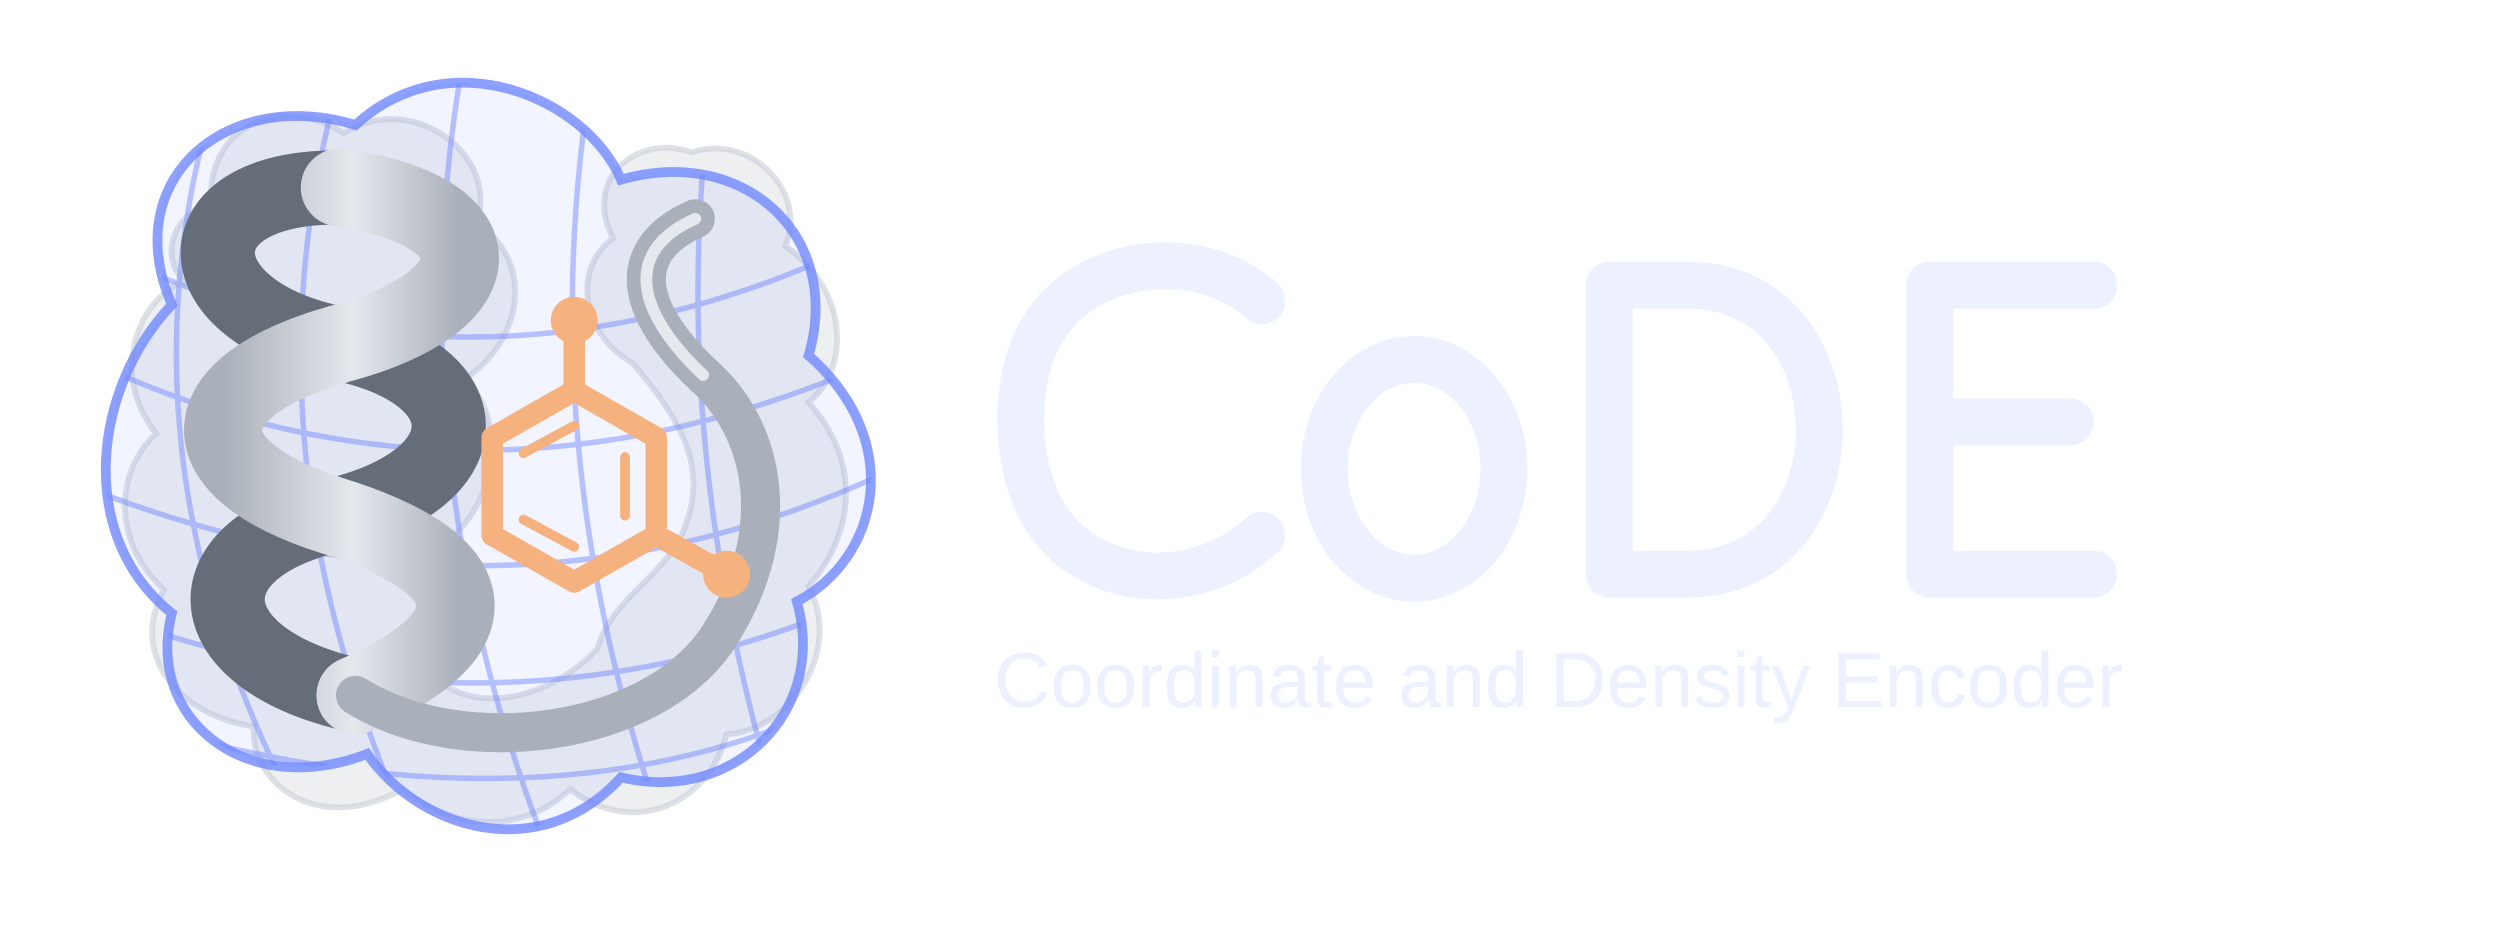
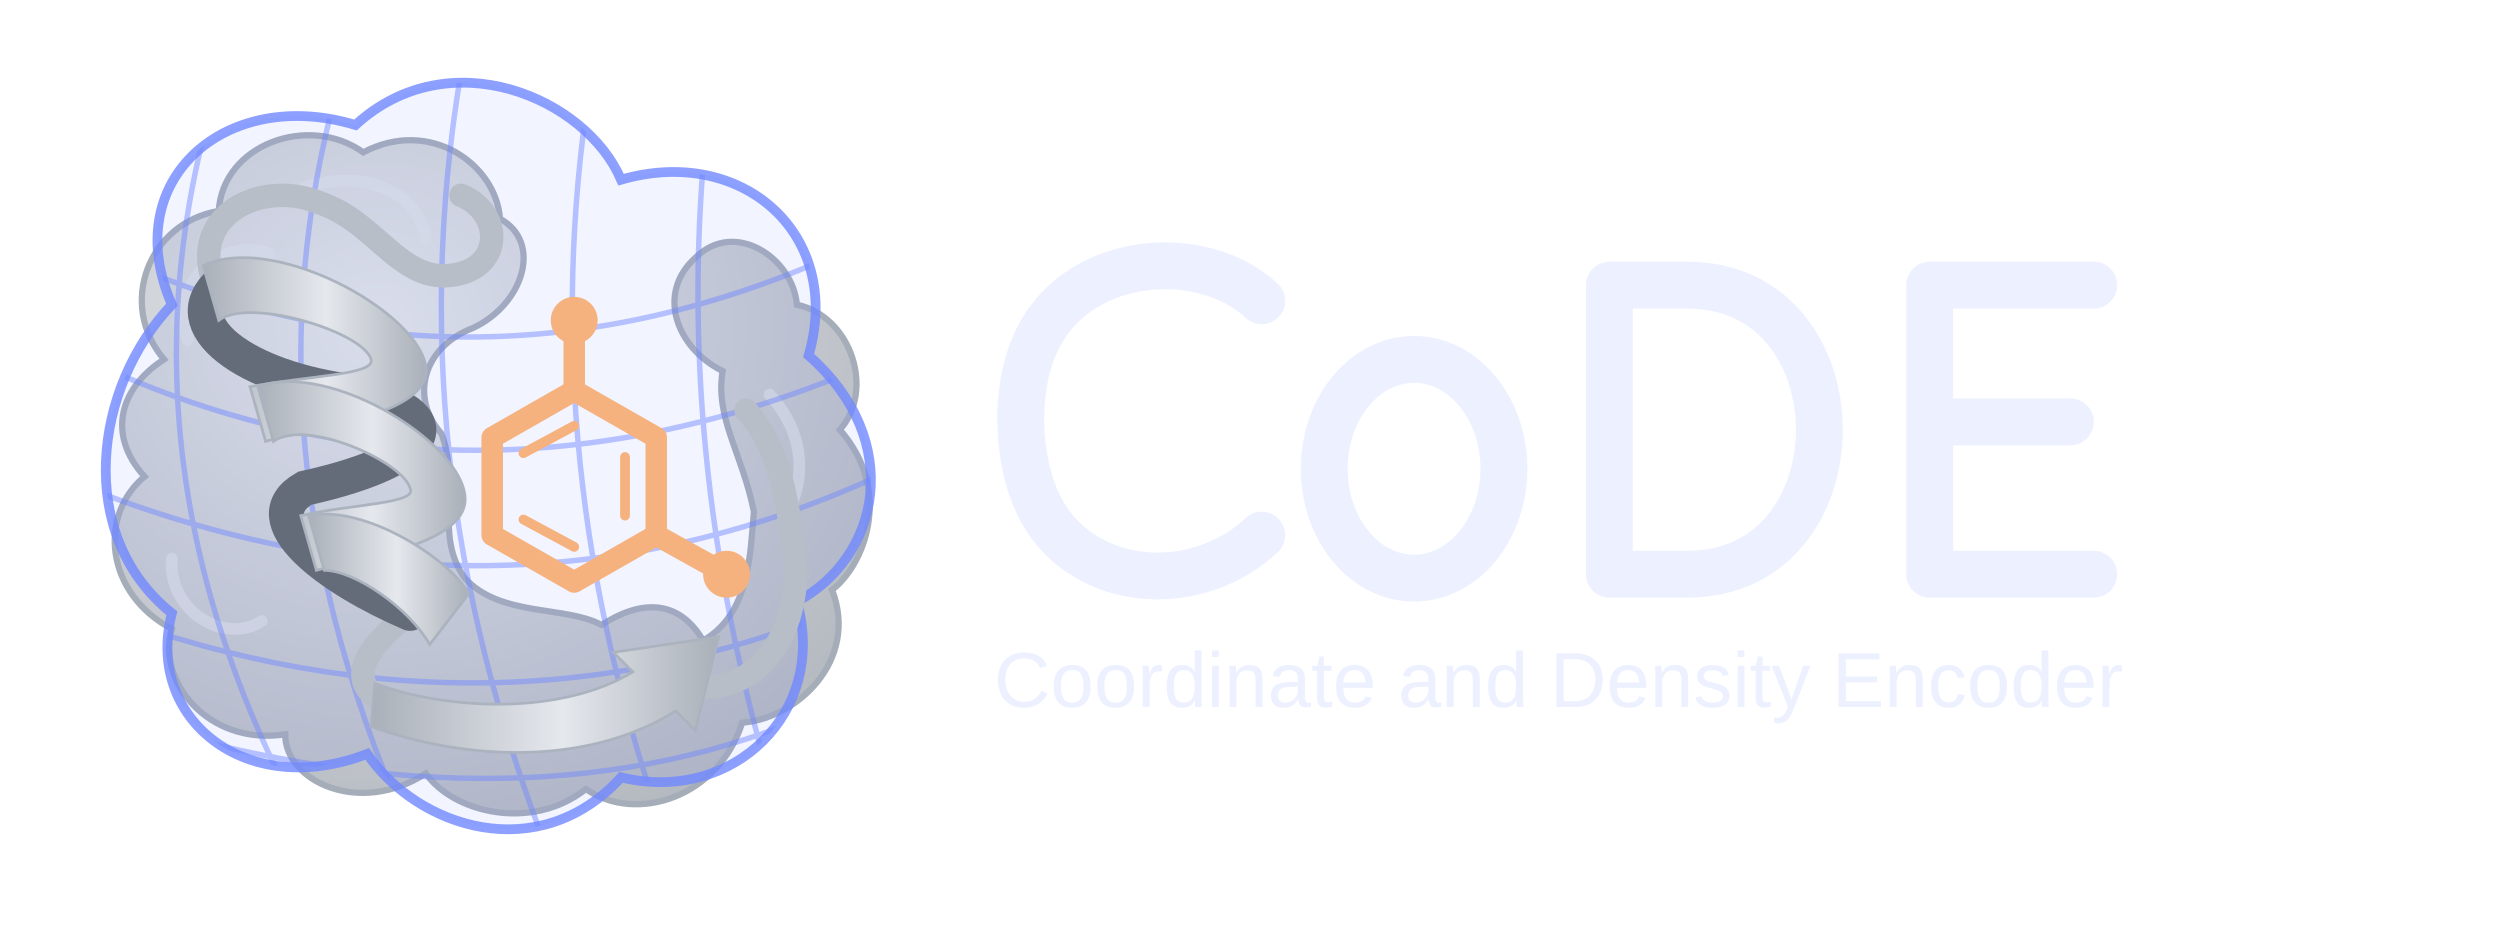
<svg xmlns="http://www.w3.org/2000/svg" width="640" height="240" viewBox="0 0 640 240" role="img" aria-labelledby="title desc">
  <defs>
+     <radialGradient id="protein-surface" cx=".35" cy=".28" r=".8">
+       <stop stop-color="#CDD1D8" />
+       <stop offset="1" stop-color="#777F8C" />
+     </radialGradient>
    <linearGradient id="ribbon" x1="0" y1="0" x2="1" y2="0">
      <stop stop-color="#AAB0B9" />
      <stop offset=".55" stop-color="#E5E8ED" />
      <stop offset="1" stop-color="#AAB0B9" />
    </linearGradient>
    <path id="envelope" d="M44 78 C30 46 58 22 91 32 C115 10 150 25 159 46 C190 37 216 60 207 91 C232 113 225 143 204 154 C212 182 188 206 159 199 C138 222 107 212 94 193 C63 205 37 184 44 157 C19 137 24 99 44 78Z" />
    <clipPath id="density">
      <use href="#envelope" />
    </clipPath>
  </defs>
-   <path d="M54 52 C53 32 72 24 88 34 C106 23 128 40 122 57 C137 67 134 87 119 97 C131 109 126 130 114 139 C131 149 124 167 112 174 C124 184 143 177 153 166 C157 152 172 147 176 133 C181 118 173 106 162 93 C148 85 147 68 157 61 C149 46 163 34 177 39 C192 34 207 49 201 63 C217 74 218 94 207 103 C223 121 216 140 207 150 C216 167 202 187 186 188 C181 207 161 214 146 202 C131 216 112 210 103 202 C82 214 64 201 65 186 C45 183 33 167 42 151 C28 138 30 120 40 111 C28 96 35 77 47 72 C40 64 46 54 54 52Z" fill="#BFC4CC" fill-opacity=".28" stroke="#CDD2DA" stroke-opacity=".65" stroke-width="1.5" />
+   <path d="M42 92 C30 78 38 57 56 54 C57 37 79 29 93 39 C110 30 127 42 128 56 C139 62 134 78 121 84 C108 89 105 102 113 111 C118 124 111 137 119 148 C128 158 145 155 154 160 C168 151 176 157 180 164 C192 157 192 142 193 131 C190 116 183 107 185 95 C173 89 168 75 178 66 C188 56 203 66 204 78 C218 81 224 100 215 110 C229 126 221 145 213 151 C220 169 204 184 190 185 C184 204 163 211 150 202 C136 213 116 208 109 198 C92 209 73 200 73 188 C53 191 40 174 44 161 C27 152 25 132 37 122 C27 111 31 99 42 92Z" fill="url(#protein-surface)" fill-opacity=".55" stroke="#A5ADB9" stroke-width="1.6" />
+   <path d="M48 87 C43 69 60 61 69 65 M78 48 C93 43 107 49 109 61 M44 143 C43 157 58 165 67 159 M119 187 C133 196 145 187 147 180 M197 101 C208 113 205 126 201 132" fill="none" stroke="#DFE3E9" stroke-opacity=".6" stroke-width="3" stroke-linecap="round" />
  <use href="#envelope" fill="#7188FF" fill-opacity=".09" stroke="#7188FF" stroke-width="2.5" stroke-opacity=".8" />
  <g clip-path="url(#density)" fill="none" stroke="#7188FF" stroke-width="1.4" opacity=".48">
    <path d="M21 62 Q122 112 227 59 M20 91 Q123 141 234 88 M20 124 Q130 168 231 119 M26 157 Q129 195 224 152 M34 185 Q135 215 210 182" />
    <path d="M57 18 Q24 119 83 220 M88 17 Q58 117 110 224 M119 13 Q100 116 141 220 M151 22 Q136 118 171 216 M181 32 Q172 115 198 203" />
  </g>
-   <path d="M86 48 C45 48 46 80 87 88 C125 96 124 123 85 132 C47 141 50 169 91 178" fill="none" stroke="#656D79" stroke-width="19" stroke-linecap="round" />
-   <path d="M87 48 C128 54 128 77 87 88 C48 99 47 120 85 132 C124 144 128 162 91 178" fill="none" stroke="url(#ribbon)" stroke-width="20" stroke-linecap="round" />
-   <path d="M91 178 C118 195 167 189 184 163 C202 135 195 109 180 96 C162 79 160 64 178 56" fill="none" stroke="#AAB0B9" stroke-width="10" stroke-linecap="round" />
-   <path d="M180 96 C162 79 160 64 178 56" fill="none" stroke="#E5E8ED" stroke-width="3" stroke-linecap="round" />
+   <path d="M54 70 C50 54 68 46 82 52 C97 57 103 74 118 70 C129 67 128 54 118 50 M105 157 C93 166 88 175 99 180 M178 176 C199 177 206 155 203 139 C201 125 199 114 191 105" fill="none" stroke="#B8BEC7" stroke-width="6" stroke-linecap="round" />
+   <path d="M58 71 C43 82 61 96 88 100 C116 105 114 117 78 125 C64 133 84 148 105 157" fill="none" stroke="#636C78" stroke-width="9" stroke-linecap="round" />
+   <g fill="url(#ribbon)" stroke="#ABB3BF" stroke-width=".7">
+     <path d="M52 68 C71 59 111 82 109 96 C107 107 77 110 68 113 L64 99 C80 96 96 96 95 92 C93 85 64 76 56 82 Z" />
+     <path d="M66 99 C85 92 121 115 119 129 C117 140 91 143 81 146 L77 132 C90 129 107 129 105 125 C103 118 78 107 70 113 Z" />
+     <path d="M79 132 C94 129 116 144 120 152 L110 165 C105 156 91 146 83 146 Z" />
+     <path d="M96 175 C115 182 144 183 162 172 L157 167 L184 163 L178 187 L173 182 C149 197 117 194 95 186 Z" />
+   </g>
  <g fill="none" stroke="#F5B27E" stroke-width="5.5" stroke-linejoin="round" stroke-linecap="round">
    <path d="M126 112 L147 100 L168 112 L168 137 L147 149 L126 137 Z M168 137 L186 147 M147 100 L147 82" />
    <path d="M134 116 L147 109 M160 117 L160 132 M147 140 L134 133" stroke-width="2.5" />
  </g>
  <g fill="#F5B27E">
    <circle cx="147" cy="82" r="6" />
    <circle cx="186" cy="147" r="6" />
  </g>
  <g fill="none" stroke="#EDF1FF" stroke-width="12" stroke-linecap="round" stroke-linejoin="round">
    <path d="M323 77 C308 63 277 65 266 86 C259 99 260 121 268 133 C280 151 307 152 323 137" />
    <ellipse cx="362" cy="120" rx="23" ry="28" />
    <path d="M412 73 L412 147 L432 147 C477 147 477 73 432 73 Z" />
    <path d="M536 73 L494 73 L494 147 L536 147 M494 108 L530 108" />
  </g>
  <text x="399" y="181" text-anchor="middle" fill="#EDF1FF" font-family="Arial, Helvetica, sans-serif" font-size="20" letter-spacing="0">Coordinate and Density Encoder</text>
</svg>
